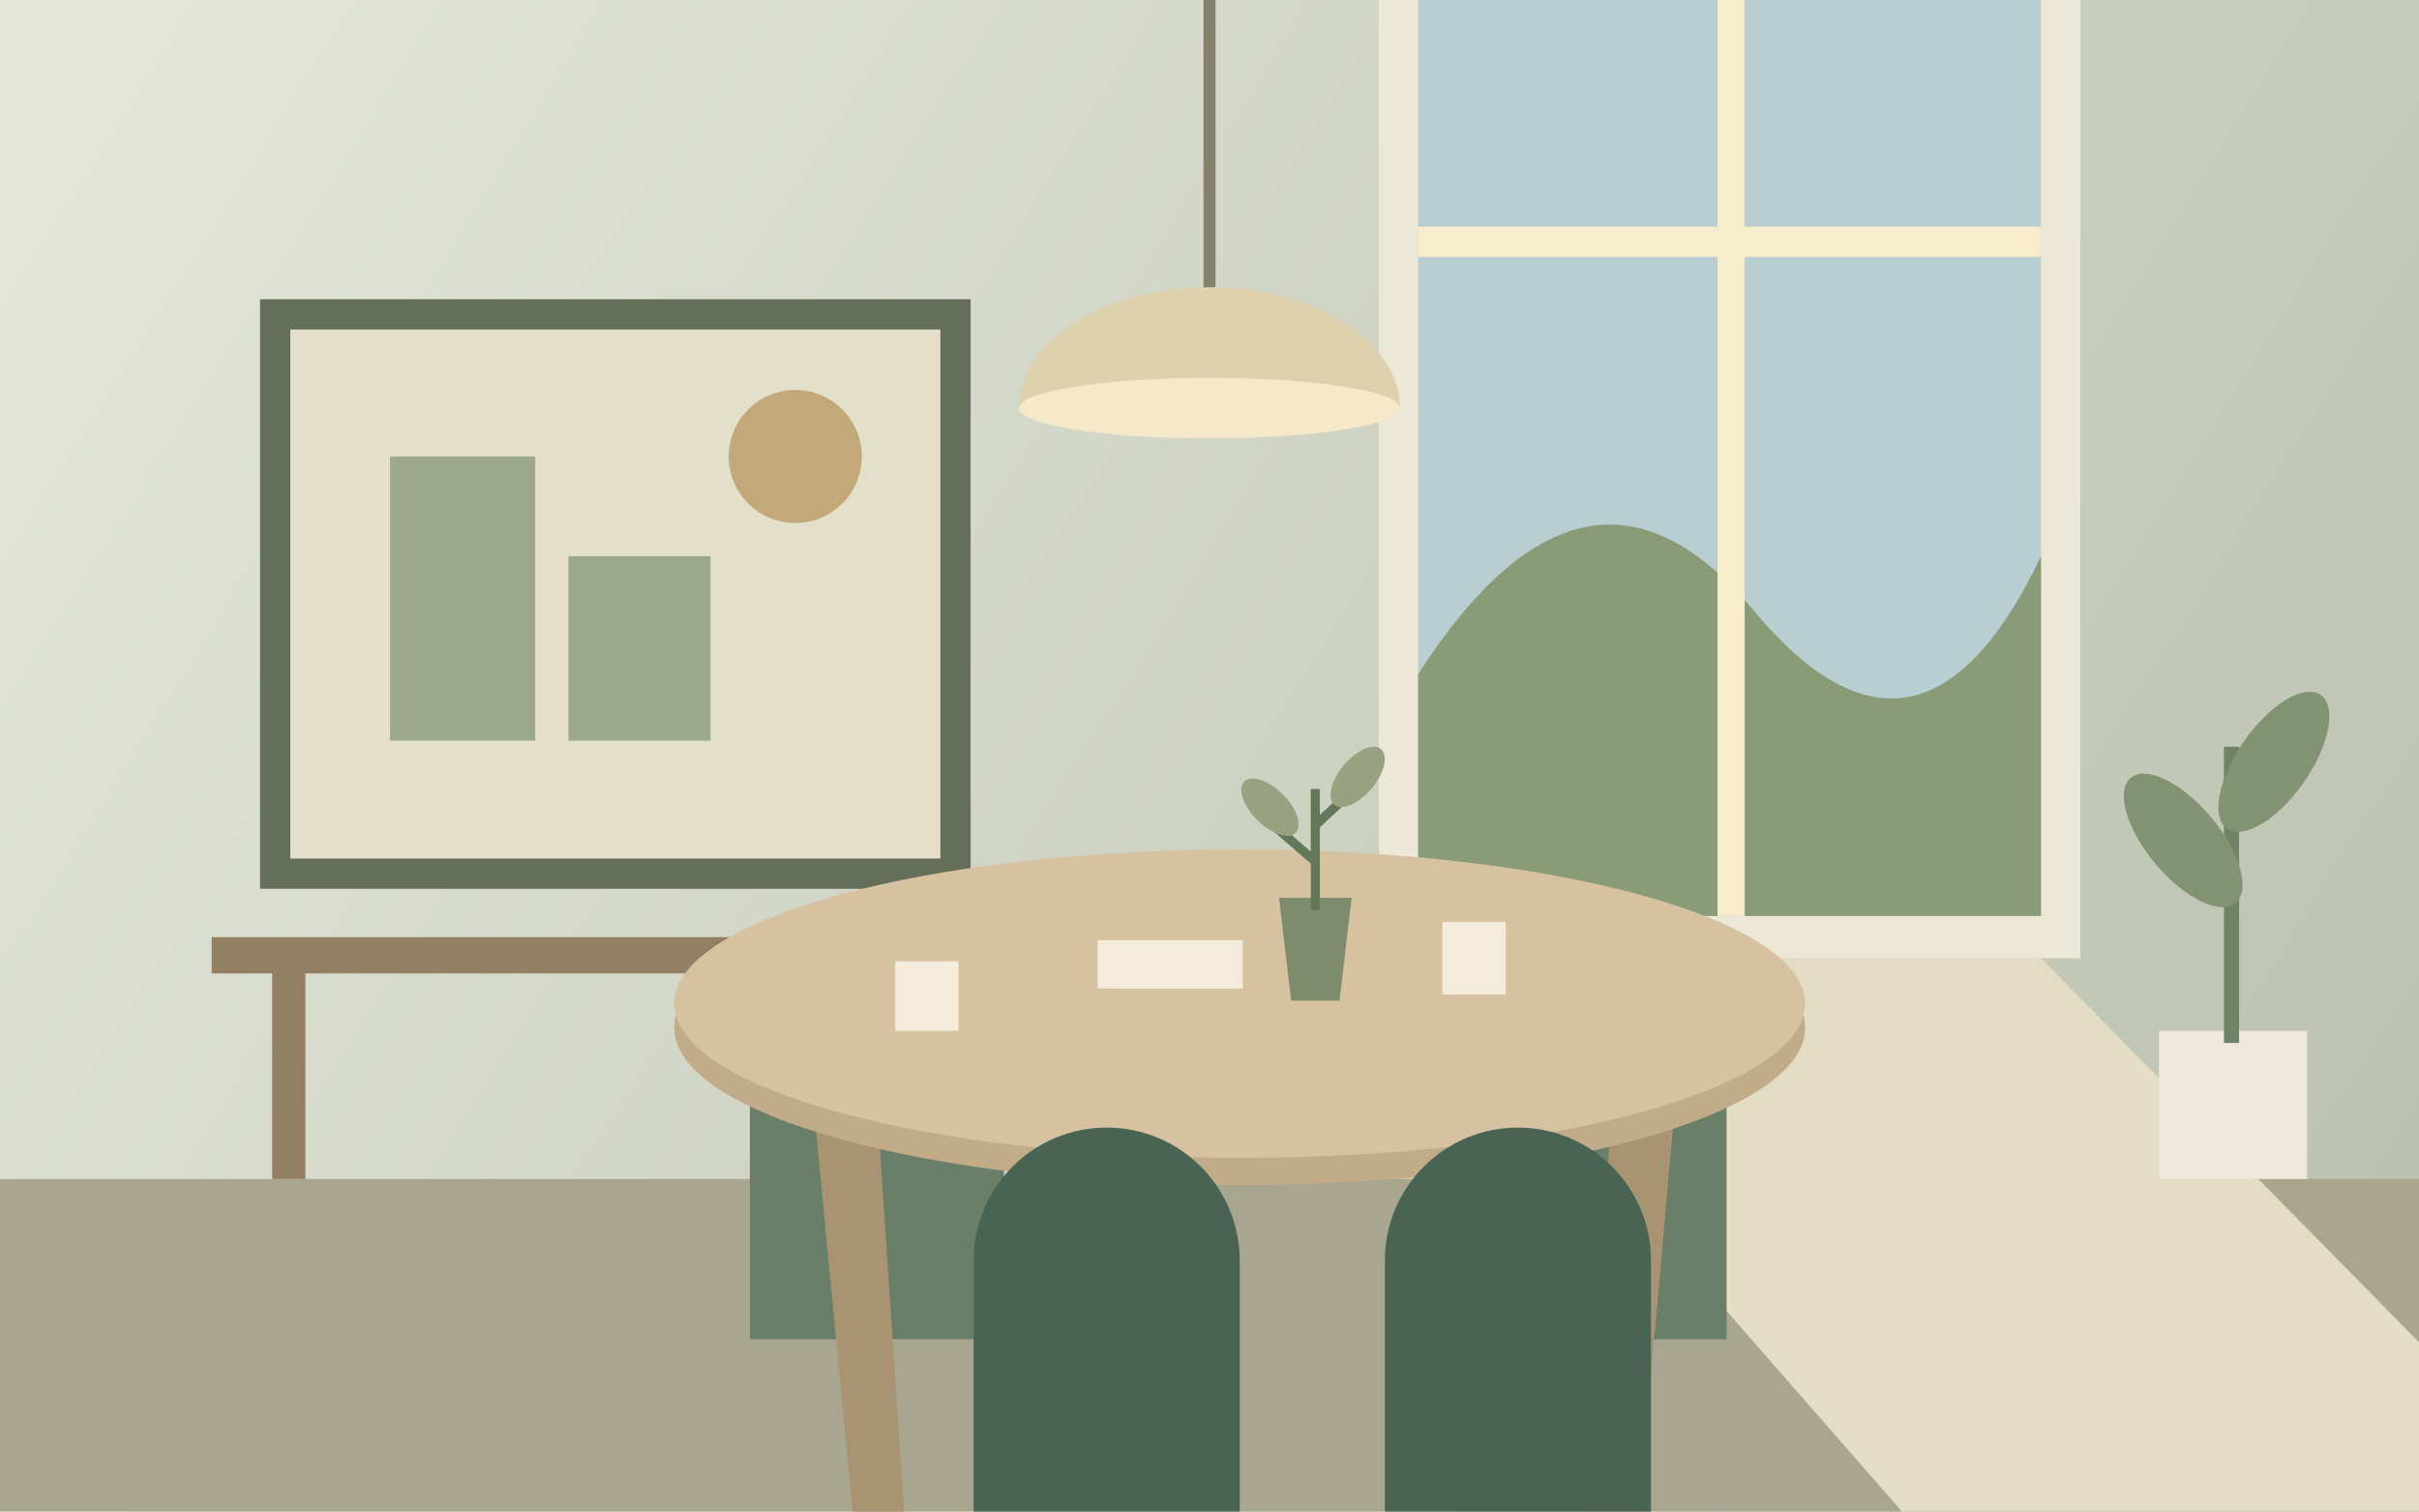
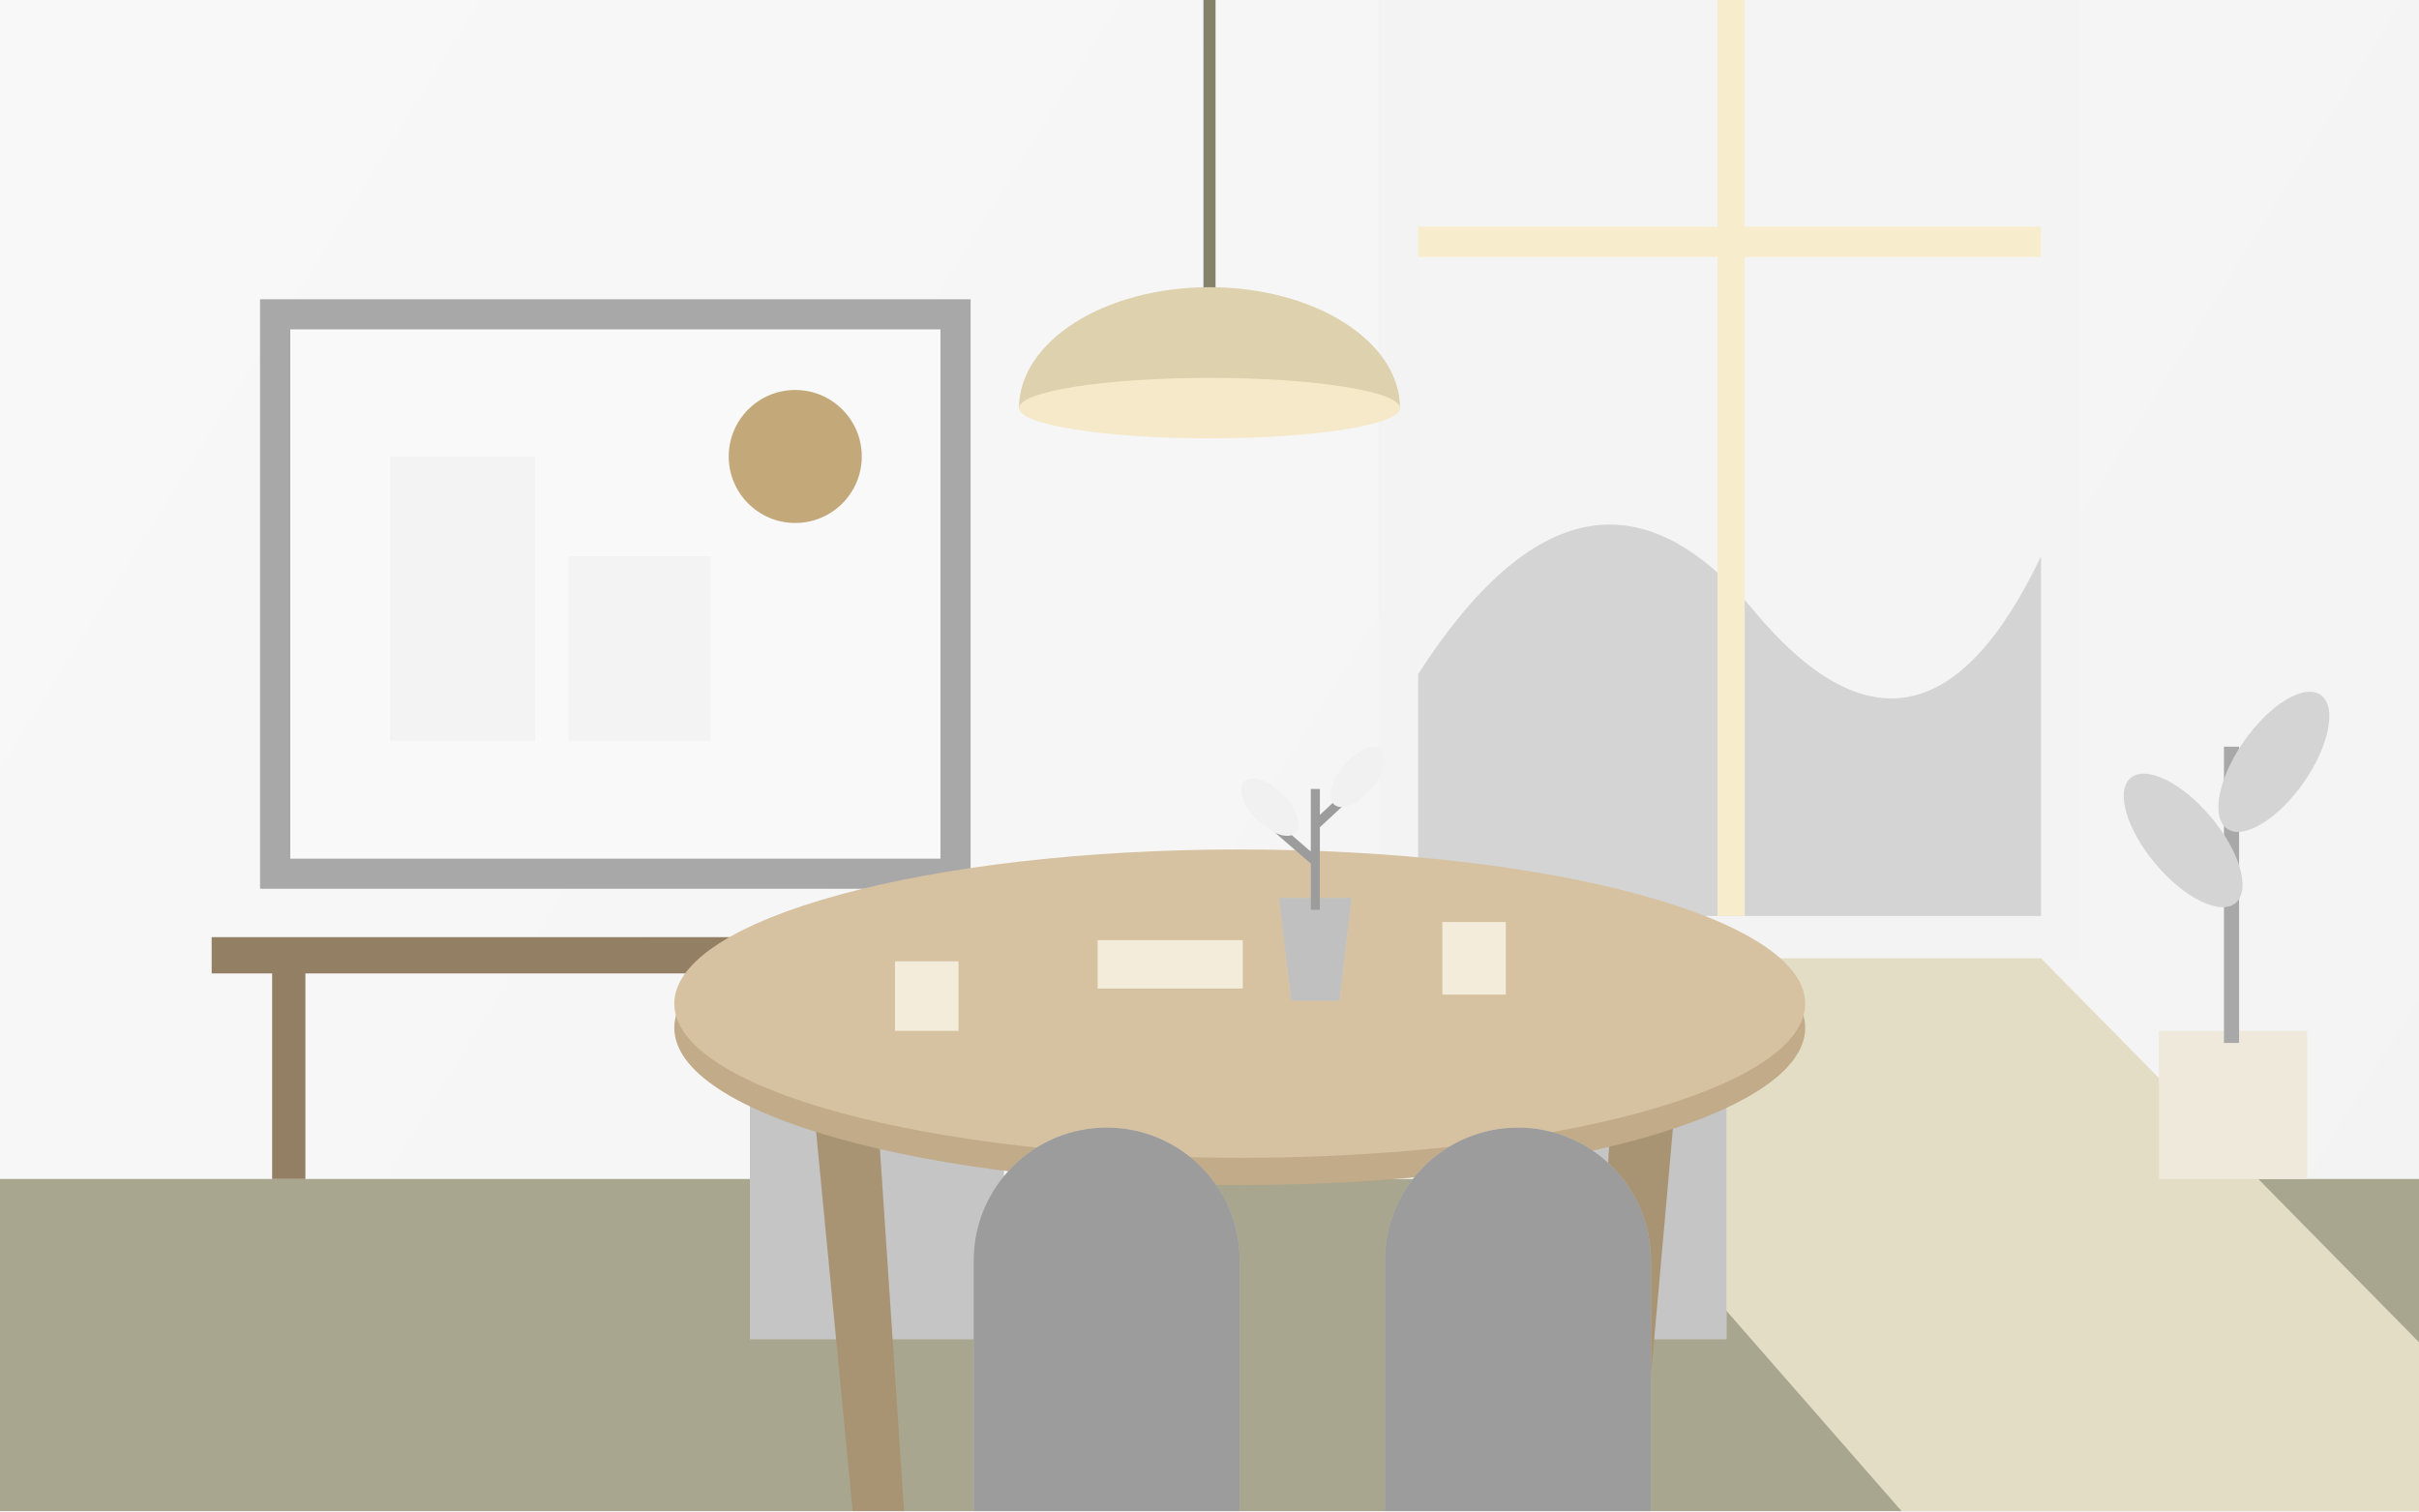
<svg xmlns="http://www.w3.org/2000/svg" width="800" height="500" viewBox="0 0 800 500" fill="none">
  <defs>
    <linearGradient id="wall" x2="800" y2="500" gradientUnits="userSpaceOnUse">
-       <stop stop-color="#e4e7da" />
-       <stop offset="1" stop-color="#babfad" />
+       <stop stop-color="#ffffff" stop-opacity=".55" />
+       <stop offset="1" stop-color="#ffffff" stop-opacity=".2" />
    </linearGradient>
+     <mask id="tint-1" maskUnits="userSpaceOnUse" x="0" y="0" width="800" height="500">
+       <path fill="white" d="M0 0h800v500H0z" />
+       <path fill="black" d="M456 0h232v317H456z" />
+     </mask>
+     <mask id="tint-2" maskUnits="userSpaceOnUse" x="0" y="0" width="800" height="500">
+       <path fill="white" d="M0 0h800v500H0z" />
+       <path fill="black" d="M469 0h206v303H469z" />
+     </mask>
+     <mask id="tint-3" maskUnits="userSpaceOnUse" x="0" y="0" width="800" height="500">
+       <path fill="white" d="M0 0h800v500H0z" />
+       <path fill="black" d="M469 223q56-87 111-21t95-18v119H469z" />
+     </mask>
+     <mask id="tint-4" maskUnits="userSpaceOnUse" x="0" y="0" width="800" height="500">
+       <path fill="white" d="M0 0h800v500H0z" />
+       <path fill="black" d="M86 99h235v195H86z" />
+     </mask>
+     <mask id="tint-5" maskUnits="userSpaceOnUse" x="0" y="0" width="800" height="500">
+       <path fill="white" d="M0 0h800v500H0z" />
+       <path fill="black" d="M96 109h215v175H96z" />
+     </mask>
+     <mask id="tint-6" maskUnits="userSpaceOnUse" x="0" y="0" width="800" height="500">
+       <path fill="white" d="M0 0h800v500H0z" />
+       <path fill="black" d="M129 245V151h48v94zm59 0v-61h47v61z" />
+     </mask>
+     <mask id="tint-7" maskUnits="userSpaceOnUse" x="0" y="0" width="800" height="500">
+       <path fill="white" d="M0 0h800v500H0z" />
+       <path fill="black" d="M248 350a42 42 0 0 1 84 0v93h-84zm239 0a42 42 0 0 1 84 0v93h-84z" />
+     </mask>
+     <mask id="tint-8" maskUnits="userSpaceOnUse" x="0" y="0" width="800" height="500">
+       <path fill="white" d="M0 0h800v500H0z" />
+       <path fill="black" d="M322 417a44 44 0 0 1 88 0v83h-88zm136 0a44 44 0 0 1 88 0v83h-88z" />
+     </mask>
+     <mask id="tint-9" maskUnits="userSpaceOnUse" x="0" y="0" width="800" height="500">
+       <path fill="white" d="M0 0h800v500H0z" />
+       <path fill="black" d="M423 297h24l-4 34h-16z" />
+     </mask>
+     <mask id="tint-10" maskUnits="userSpaceOnUse" x="0" y="0" width="800" height="500">
+       <path fill="white" d="M0 0h800v500H0z" />
+       <path stroke="black" stroke-width="3" d="M435 301v-40m0 24-15-13m15 1 14-13" />
+     </mask>
+     <mask id="tint-11" maskUnits="userSpaceOnUse" x="0" y="0" width="800" height="500">
+       <path fill="white" d="M0 0h800v500H0z" />
+       <g fill="black">
+         <ellipse cx="420" cy="267" rx="6" ry="12" transform="rotate(-45 420 267)" />
+         <ellipse cx="449" cy="257" rx="6" ry="12" transform="rotate(40 449 257)" />
+       </g>
+     </mask>
+     <mask id="tint-12" maskUnits="userSpaceOnUse" x="0" y="0" width="800" height="500">
+       <path fill="white" d="M0 0h800v500H0z" />
+       <path stroke="black" stroke-width="5" d="M738 345V247" />
+     </mask>
+     <mask id="tint-13" maskUnits="userSpaceOnUse" x="0" y="0" width="800" height="500">
+       <path fill="white" d="M0 0h800v500H0z" />
+       <g fill="black">
+         <ellipse cx="722" cy="278" rx="12" ry="27" transform="rotate(-40 722 278)" />
+         <ellipse cx="752" cy="252" rx="12" ry="27" transform="rotate(35 752 252)" />
+       </g>
+     </mask>
  </defs>
-   <path fill="url(#wall)" d="M0 0h800v500H0z" />
-   <path fill="#a8a68e" d="M0 390h800v110H0z" />
-   <path fill="#ece8d7" d="M456 0h232v317H456z" />
-   <path fill="#b8ced0" d="M469 0h206v303H469z" />
-   <path fill="#899b77" d="M469 223q56-87 111-21t95-18v119H469z" />
-   <path fill="#f7eccb" d="M469 75h206v10H469zM568 0h9v303h-9z" />
-   <path fill="#e3ddc5" d="m469 317 206 0 125 127v56H629z" />
-   <path fill="#656e59" d="M86 99h235v195H86z" />
-   <path fill="#e3dfc9" d="M96 109h215v175H96z" />
-   <path fill="#9ca98a" d="M129 245V151h48v94zm59 0v-61h47v61z" />
-   <circle cx="263" cy="151" r="22" fill="#c3a87a" />
-   <path fill="#938064" d="M70 310h268v12H70zM90 322h11v68H90zm215 0h11v68h-11z" />
-   <path fill="#697f67" d="M248 350a42 42 0 0 1 84 0v93h-84zm239 0a42 42 0 0 1 84 0v93h-84z" />
-   <path fill="#a89473" d="m269 365 13 135h17l-9-135zm264 0-8 135h17l12-135z" />
-   <ellipse cx="410" cy="340" rx="187" ry="52" fill="#c1ab88" />
-   <ellipse cx="410" cy="332" rx="187" ry="51" fill="#d6c2a0" />
-   <path fill="#496452" d="M322 417a44 44 0 0 1 88 0v83h-88zm136 0a44 44 0 0 1 88 0v83h-88z" />
-   <path fill="#f4ecdb" d="M363 311h48v16h-48zM477 305h21v24h-21zM296 318h21v23h-21z" />
-   <path fill="#7e8b6d" d="M423 297h24l-4 34h-16z" />
-   <path stroke="#627859" stroke-width="3" d="M435 301v-40m0 24-15-13m15 1 14-13" />
-   <g fill="#98a280">
-     <ellipse cx="420" cy="267" rx="6" ry="12" transform="rotate(-45 420 267)" />
-     <ellipse cx="449" cy="257" rx="6" ry="12" transform="rotate(40 449 257)" />
+   <g mask="url(#tint-13)">
+     <g mask="url(#tint-12)">
+       <g mask="url(#tint-11)">
+         <g mask="url(#tint-10)">
+           <g mask="url(#tint-9)">
+             <g mask="url(#tint-8)">
+               <g mask="url(#tint-7)">
+                 <g mask="url(#tint-6)">
+                   <g mask="url(#tint-5)">
+                     <g mask="url(#tint-4)">
+                       <g mask="url(#tint-3)">
+                         <g mask="url(#tint-2)">
+                           <g mask="url(#tint-1)">
+                             <path fill="url(#wall)" d="M0 0h800v500H0z" />
+                             <path fill="#a8a68e" d="M0 390h800v110H0z" />
+                           </g>
+                           <path fill="#ffffff" fill-opacity=".2" d="M456 0h232v317H456z" />
+                         </g>
+                         <path fill="#ffffff" fill-opacity=".25" d="M469 0h206v303H469z" />
+                       </g>
+                       <path fill="#000000" fill-opacity=".12" d="M469 223q56-87 111-21t95-18v119H469z" />
+                       <path fill="#f7eccb" d="M469 75h206v10H469zM568 0h9v303h-9z" />
+                       <path fill="#e3ddc5" d="m469 317 206 0 125 127v56H629z" />
+                     </g>
+                     <path fill="#000000" fill-opacity=".3" d="M86 99h235v195H86z" />
+                   </g>
+                   <path fill="#ffffff" fill-opacity=".6" d="M96 109h215v175H96z" />
+                 </g>
+                 <path fill="#ffffff" fill-opacity=".2" d="M129 245V151h48v94zm59 0v-61h47v61z" />
+                 <circle cx="263" cy="151" r="22" fill="#c3a87a" />
+                 <path fill="#938064" d="M70 310h268v12H70zM90 322h11v68H90zm215 0h11v68h-11z" />
+               </g>
+               <path fill="#000000" fill-opacity=".18" d="M248 350a42 42 0 0 1 84 0v93h-84zm239 0a42 42 0 0 1 84 0v93h-84z" />
+               <path fill="#a89473" d="m269 365 13 135h17l-9-135zm264 0-8 135h17l12-135z" />
+               <ellipse cx="410" cy="340" rx="187" ry="52" fill="#c1ab88" />
+               <ellipse cx="410" cy="332" rx="187" ry="51" fill="#d6c2a0" />
+             </g>
+             <path fill="#000000" fill-opacity=".35" d="M322 417a44 44 0 0 1 88 0v83h-88zm136 0a44 44 0 0 1 88 0v83h-88z" />
+             <path fill="#f4ecdb" d="M363 311h48v16h-48zM477 305h21v24h-21zM296 318h21v23h-21z" />
+           </g>
+           <path fill="#000000" fill-opacity=".2" d="M423 297h24l-4 34h-16z" />
+         </g>
+         <path stroke="#000000" stroke-opacity=".35" stroke-width="3" d="M435 301v-40m0 24-15-13m15 1 14-13" />
+       </g>
+       <g fill="#ffffff" fill-opacity=".1">
+         <ellipse cx="420" cy="267" rx="6" ry="12" transform="rotate(-45 420 267)" />
+         <ellipse cx="449" cy="257" rx="6" ry="12" transform="rotate(40 449 257)" />
+       </g>
+       <path stroke="#85816a" stroke-width="4" d="M400 0v108" />
+       <path fill="#ddd1ae" d="M337 135a63 40 0 0 1 126 0z" />
+       <ellipse cx="400" cy="135" rx="63" ry="10" fill="#f5e9c9" />
+       <path fill="#eee9db" d="M714 341h49v49h-49z" />
+     </g>
+     <path stroke="#000000" stroke-opacity=".3" stroke-width="5" d="M738 345V247" />
  </g>
-   <path stroke="#85816a" stroke-width="4" d="M400 0v108" />
-   <path fill="#ddd1ae" d="M337 135a63 40 0 0 1 126 0z" />
-   <ellipse cx="400" cy="135" rx="63" ry="10" fill="#f5e9c9" />
-   <path fill="#eee9db" d="M714 341h49v49h-49z" />
-   <path stroke="#718366" stroke-width="5" d="M738 345V247" />
-   <g fill="#819373">
+   <g fill="#000000" fill-opacity=".12">
    <ellipse cx="722" cy="278" rx="12" ry="27" transform="rotate(-40 722 278)" />
    <ellipse cx="752" cy="252" rx="12" ry="27" transform="rotate(35 752 252)" />
  </g>
</svg>
